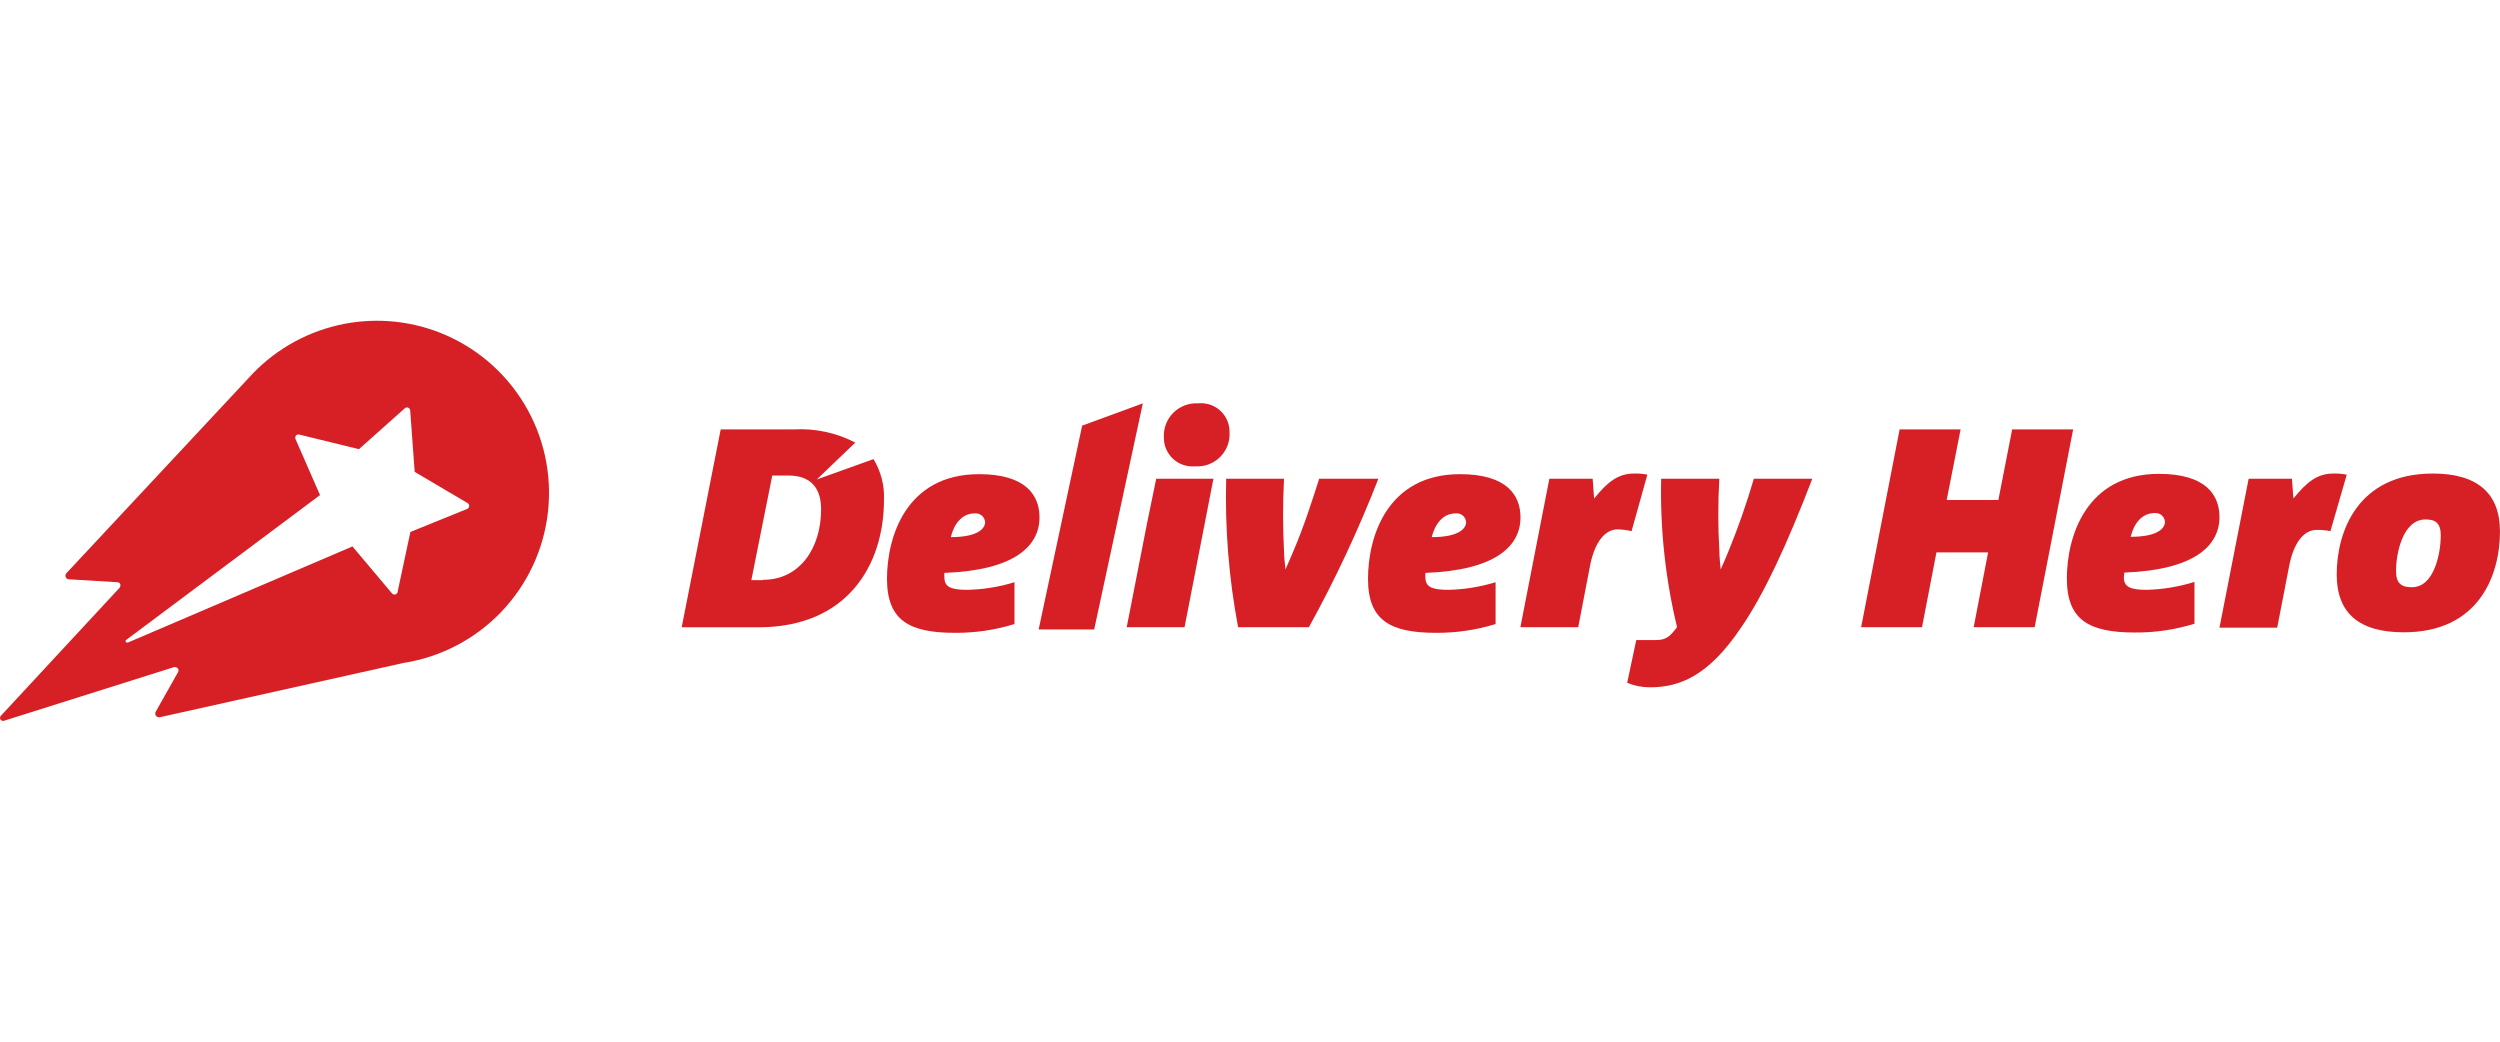
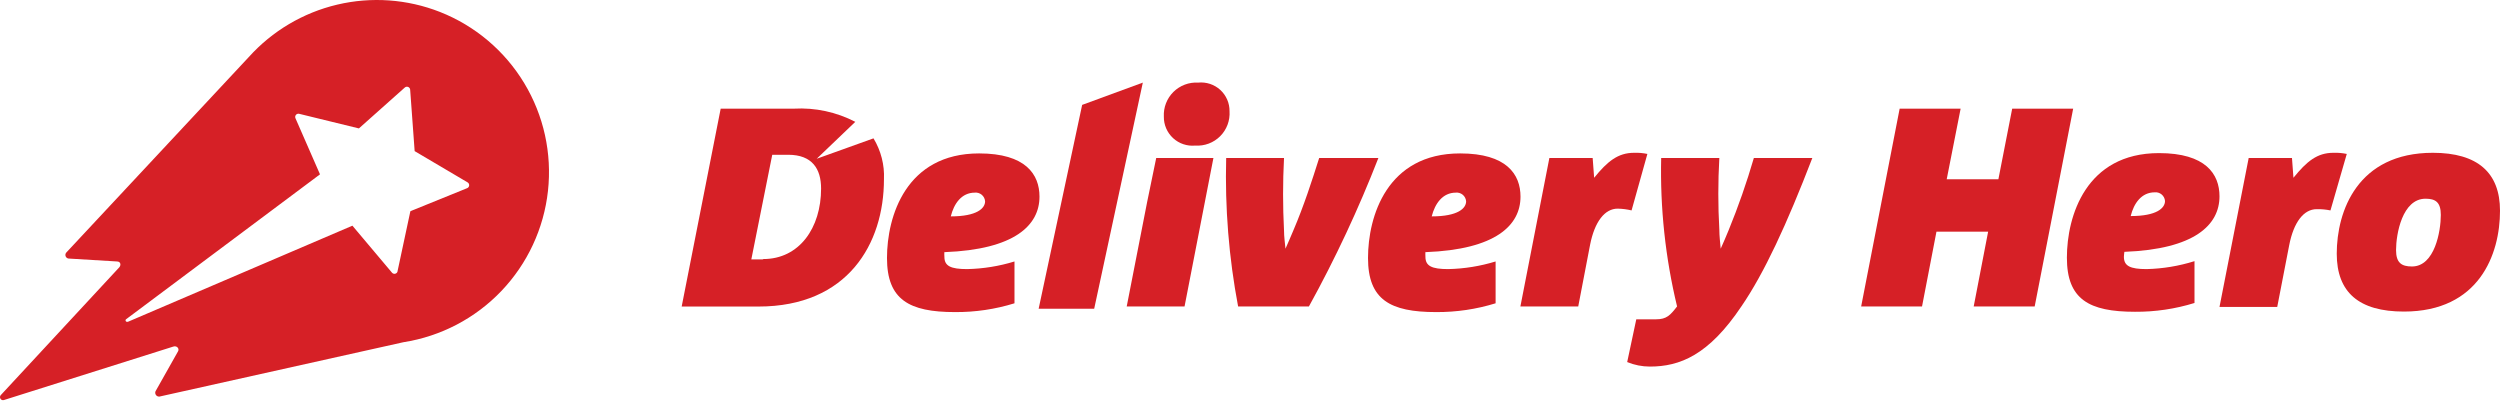
- <svg xmlns="http://www.w3.org/2000/svg" width="600" height="250" viewBox="0 0 600 250">
+ <svg xmlns="http://www.w3.org/2000/svg" viewBox="0.01 76.98 599.98 96.04" width="599.98" height="96.04">
  <svg x="0.00" y="76.98" width="600.00" height="96.04" viewBox="0.005 0.000 240.000 38.417" preserveAspectRatio="xMidYMid meet" fill="none">
    <path d="M42.232 1.143C39.096 -0.087 35.659 -0.331 32.381 0.444C29.103 1.219 26.14 2.976 23.887 5.48L6.406 24.206C6.356 24.249 6.318 24.306 6.299 24.369C6.279 24.432 6.277 24.499 6.294 24.563C6.311 24.627 6.345 24.685 6.393 24.73C6.442 24.776 6.502 24.806 6.567 24.819L11.226 25.1C11.597 25.1 11.647 25.442 11.457 25.662L0.07 37.942C0.031 37.991 0.008 38.051 0.006 38.113C0.003 38.175 0.02 38.237 0.055 38.288C0.09 38.34 0.14 38.379 0.199 38.4C0.258 38.421 0.322 38.422 0.382 38.404L16.638 33.273C16.979 33.153 17.25 33.464 17.099 33.725L14.931 37.571C14.909 37.629 14.902 37.692 14.91 37.753C14.919 37.815 14.943 37.873 14.98 37.923C15.017 37.973 15.065 38.013 15.122 38.039C15.178 38.065 15.24 38.077 15.302 38.073L38.737 32.852C42.323 32.291 45.624 30.565 48.132 27.941C50.639 25.317 52.213 21.941 52.61 18.333C53.008 14.726 52.207 11.088 50.331 7.981C48.455 4.874 45.609 2.471 42.232 1.143ZM44.832 18.072L39.561 20.21L39.4 20.281L38.155 26.104C38.134 26.151 38.101 26.191 38.06 26.222C38.019 26.253 37.971 26.274 37.92 26.282C37.87 26.29 37.818 26.285 37.77 26.268C37.721 26.251 37.678 26.222 37.643 26.184L33.837 21.666L12.28 30.894H12.22C12.187 30.898 12.154 30.892 12.126 30.875C12.098 30.858 12.077 30.832 12.066 30.801C12.056 30.77 12.056 30.736 12.068 30.705C12.079 30.675 12.101 30.649 12.129 30.633L30.725 16.736L28.375 11.364C28.348 11.309 28.338 11.247 28.346 11.185C28.354 11.124 28.38 11.067 28.421 11.02C28.462 10.974 28.516 10.941 28.576 10.925C28.635 10.91 28.698 10.912 28.757 10.933L34.46 12.328L38.878 8.392C38.921 8.358 38.972 8.336 39.026 8.328C39.081 8.32 39.136 8.326 39.187 8.347C39.238 8.367 39.283 8.401 39.317 8.444C39.351 8.487 39.373 8.539 39.38 8.593L39.812 14.507L44.913 17.519C44.96 17.552 44.998 17.598 45.021 17.651C45.044 17.704 45.052 17.763 45.044 17.82C45.035 17.878 45.011 17.932 44.974 17.976C44.936 18.021 44.887 18.054 44.832 18.072Z" fill="#D62026" />
    <path d="M105.047 29.639H99.715L103.892 10.069L109.716 7.93L105.047 29.639Z" fill="#D62026" />
    <path d="M90.668 24.146C90.654 24.317 90.654 24.488 90.668 24.658C90.668 25.532 91.261 25.833 92.847 25.833C94.39 25.801 95.921 25.555 97.396 25.1V29.116C95.546 29.689 93.619 29.974 91.683 29.96C87.275 29.96 85.156 28.765 85.156 24.769C85.156 20.773 86.973 14.728 94.002 14.728C98.46 14.728 99.796 16.736 99.796 18.875C99.796 21.616 97.426 23.956 90.678 24.206M93.59 18.493C92.315 18.493 91.582 19.548 91.281 20.773C93.811 20.773 94.574 19.989 94.574 19.327C94.566 19.205 94.532 19.087 94.477 18.978C94.421 18.87 94.344 18.774 94.25 18.696C94.156 18.618 94.048 18.56 93.931 18.525C93.814 18.49 93.691 18.479 93.57 18.493" fill="#D62026" />
    <path d="M114.746 13.975C114.361 14.012 113.973 13.967 113.606 13.843C113.239 13.72 112.903 13.52 112.619 13.258C112.334 12.995 112.109 12.675 111.956 12.32C111.804 11.964 111.728 11.581 111.734 11.194C111.712 10.757 111.782 10.32 111.941 9.912C112.099 9.504 112.341 9.134 112.652 8.826C112.963 8.519 113.335 8.28 113.744 8.125C114.153 7.971 114.591 7.904 115.027 7.93C115.411 7.891 115.798 7.933 116.164 8.053C116.53 8.174 116.866 8.371 117.151 8.63C117.435 8.89 117.661 9.207 117.815 9.561C117.968 9.914 118.045 10.296 118.04 10.681C118.069 11.122 118.004 11.563 117.849 11.976C117.694 12.389 117.453 12.764 117.141 13.076C116.829 13.388 116.454 13.63 116.041 13.785C115.628 13.94 115.186 14.005 114.746 13.975Z" fill="#D62026" />
    <path d="M111.001 15.17H116.493L113.722 29.418H108.17L110.128 19.407" fill="#D62026" />
    <path d="M132.328 15.17C130.423 20.061 128.196 24.821 125.661 29.418H118.863C117.975 24.723 117.592 19.946 117.718 15.17H123.271C123.15 17.488 123.15 19.81 123.271 22.128C123.271 22.73 123.361 23.303 123.411 23.875C123.652 23.303 123.924 22.73 124.165 22.128C125.169 19.789 125.992 17.238 126.645 15.17H132.328Z" fill="#D62026" />
    <path d="M136.846 24.146C136.836 24.317 136.836 24.488 136.846 24.658C136.846 25.532 137.449 25.833 139.025 25.833C140.571 25.801 142.105 25.554 143.583 25.1V29.116C141.733 29.688 139.807 29.972 137.87 29.96C133.452 29.96 131.334 28.765 131.334 24.769C131.334 20.773 133.151 14.728 140.18 14.728C144.638 14.728 145.973 16.736 145.973 18.875C145.973 21.616 143.614 23.956 136.856 24.206M139.768 18.493C138.493 18.493 137.76 19.548 137.449 20.773C139.989 20.773 140.752 19.989 140.752 19.327C140.743 19.205 140.71 19.087 140.654 18.978C140.599 18.87 140.522 18.774 140.428 18.696C140.334 18.618 140.225 18.56 140.108 18.525C139.992 18.49 139.869 18.479 139.748 18.493" fill="#D62026" />
    <path d="M156.636 20.2C156.199 20.096 155.751 20.038 155.301 20.029C154.076 20.029 153.092 21.255 152.65 23.514L151.516 29.418H145.963L148.744 15.17H152.901L153.042 17.067C154.317 15.491 155.331 14.668 156.877 14.668C157.305 14.653 157.734 14.69 158.153 14.778L156.636 20.2Z" fill="#D62026" />
    <path d="M173.987 15.17C171.537 21.536 169.368 26.215 167.189 29.398C164.037 34.107 161.255 35.191 158.394 35.191C157.646 35.19 156.906 35.044 156.215 34.759L157.088 30.653H158.996C160 30.653 160.352 30.261 161.004 29.418C159.88 24.755 159.367 19.965 159.478 15.17H165.061C164.93 17.461 164.93 19.757 165.061 22.048C165.061 22.67 165.141 23.273 165.191 23.875C165.442 23.303 165.703 22.73 165.954 22.098C166.882 19.832 167.689 17.52 168.374 15.17H173.987Z" fill="#D62026" />
    <path d="M195.334 29.418H189.48L190.866 22.238H185.905L184.52 29.418H178.676L182.371 10.431H188.225L186.889 17.208H191.85L193.175 10.431H199.029L195.334 29.418Z" fill="#D62026" />
    <path d="M203.949 24.146C203.922 24.316 203.905 24.487 203.899 24.658C203.899 25.532 204.501 25.833 206.077 25.833C207.638 25.795 209.186 25.538 210.676 25.07V29.086C208.826 29.659 206.899 29.944 204.963 29.93C200.545 29.93 198.426 28.735 198.426 24.739C198.426 20.742 200.254 14.698 207.272 14.698C211.74 14.698 213.076 16.706 213.076 18.845C213.076 21.586 210.696 23.925 203.949 24.176M206.861 18.463C205.585 18.463 204.852 19.517 204.551 20.742C207.081 20.742 207.845 19.959 207.845 19.297C207.836 19.175 207.803 19.056 207.747 18.948C207.691 18.84 207.614 18.744 207.52 18.666C207.427 18.588 207.318 18.53 207.201 18.495C207.084 18.46 206.962 18.449 206.84 18.463" fill="#D62026" />
    <path d="M223.729 20.2C223.293 20.111 222.849 20.071 222.404 20.08C221.179 20.08 220.195 21.305 219.763 23.564L218.618 29.468H213.076L215.877 15.17H220.034L220.175 17.067C221.45 15.491 222.454 14.668 224.01 14.668C224.442 14.653 224.873 14.69 225.295 14.778L223.729 20.2Z" fill="#D62026" />
    <path d="M230.778 29.91C226.46 29.91 224.332 28.062 224.332 24.357C224.332 20.25 226.34 14.668 233.559 14.668C237.857 14.668 240.005 16.576 240.005 20.23C240.005 24.417 237.997 29.91 230.778 29.91ZM232.856 19.076C230.617 19.076 230.025 22.48 230.025 24.006C230.025 25.221 230.537 25.582 231.551 25.582C233.75 25.582 234.322 22.178 234.322 20.632C234.322 19.427 233.83 19.076 232.856 19.076Z" fill="#D62026" />
    <path d="M78.409 15.24L82.114 11.696C80.298 10.754 78.262 10.317 76.22 10.431H69.191L65.446 29.428H72.816C81.391 29.428 84.865 23.403 84.865 17.208C84.928 15.829 84.578 14.462 83.861 13.282L78.409 15.24ZM73.228 24.899H72.133L74.141 14.858H75.677C77.987 14.858 78.83 16.224 78.83 18.102C78.83 21.887 76.732 24.869 73.278 24.869" fill="#D62026" />
  </svg>
</svg>
